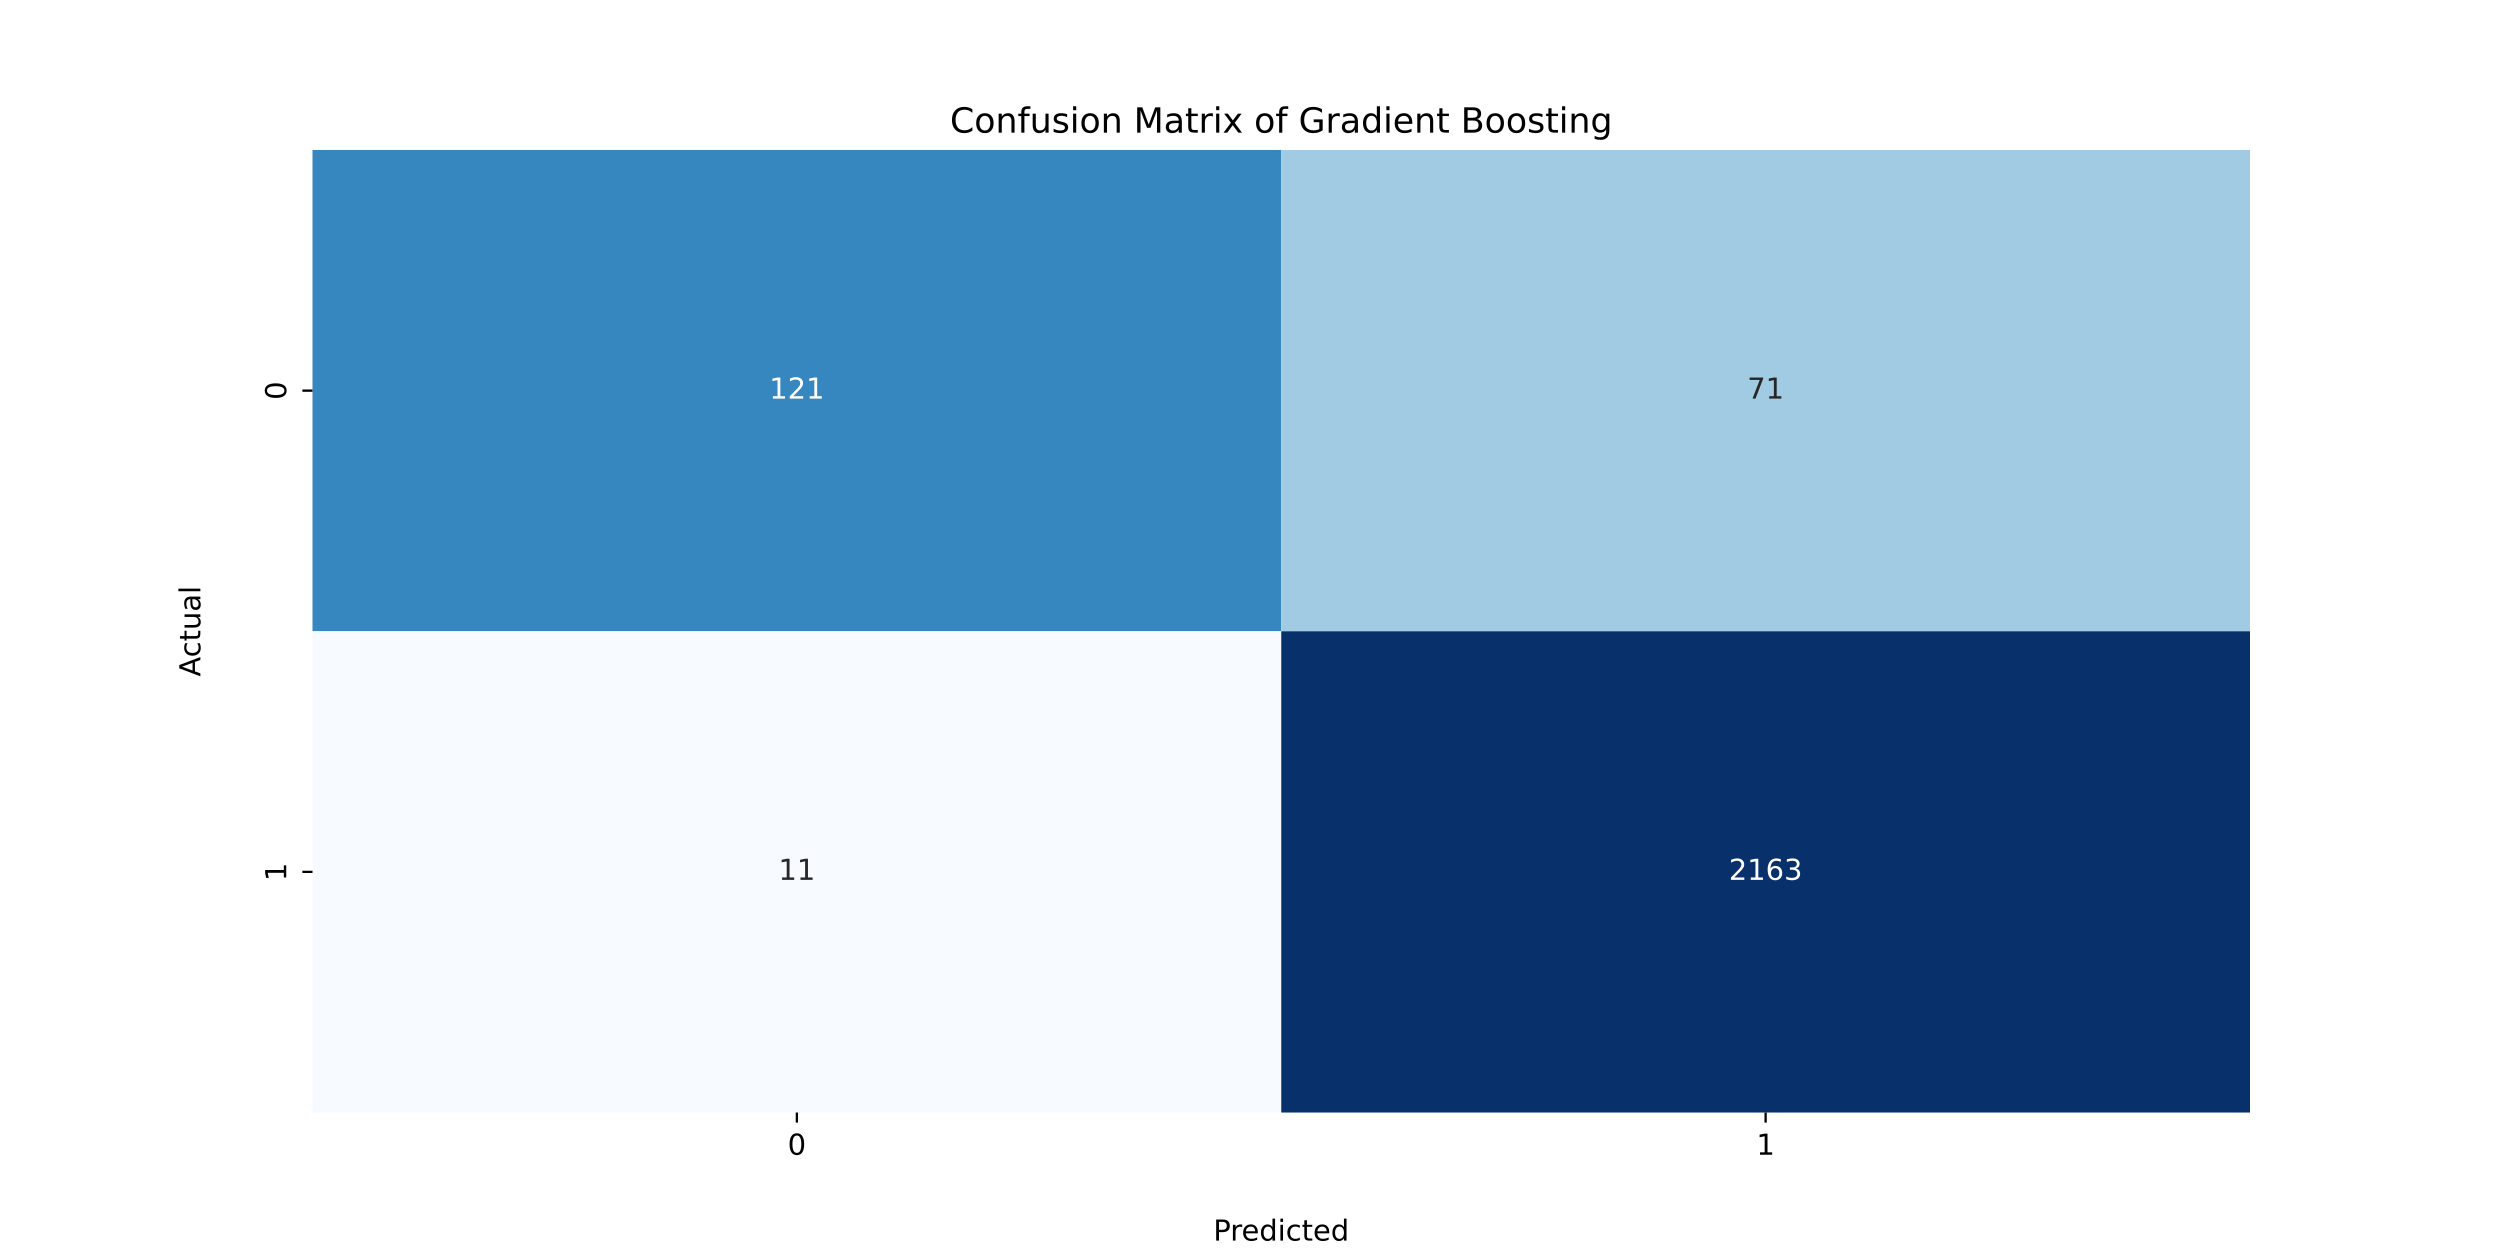
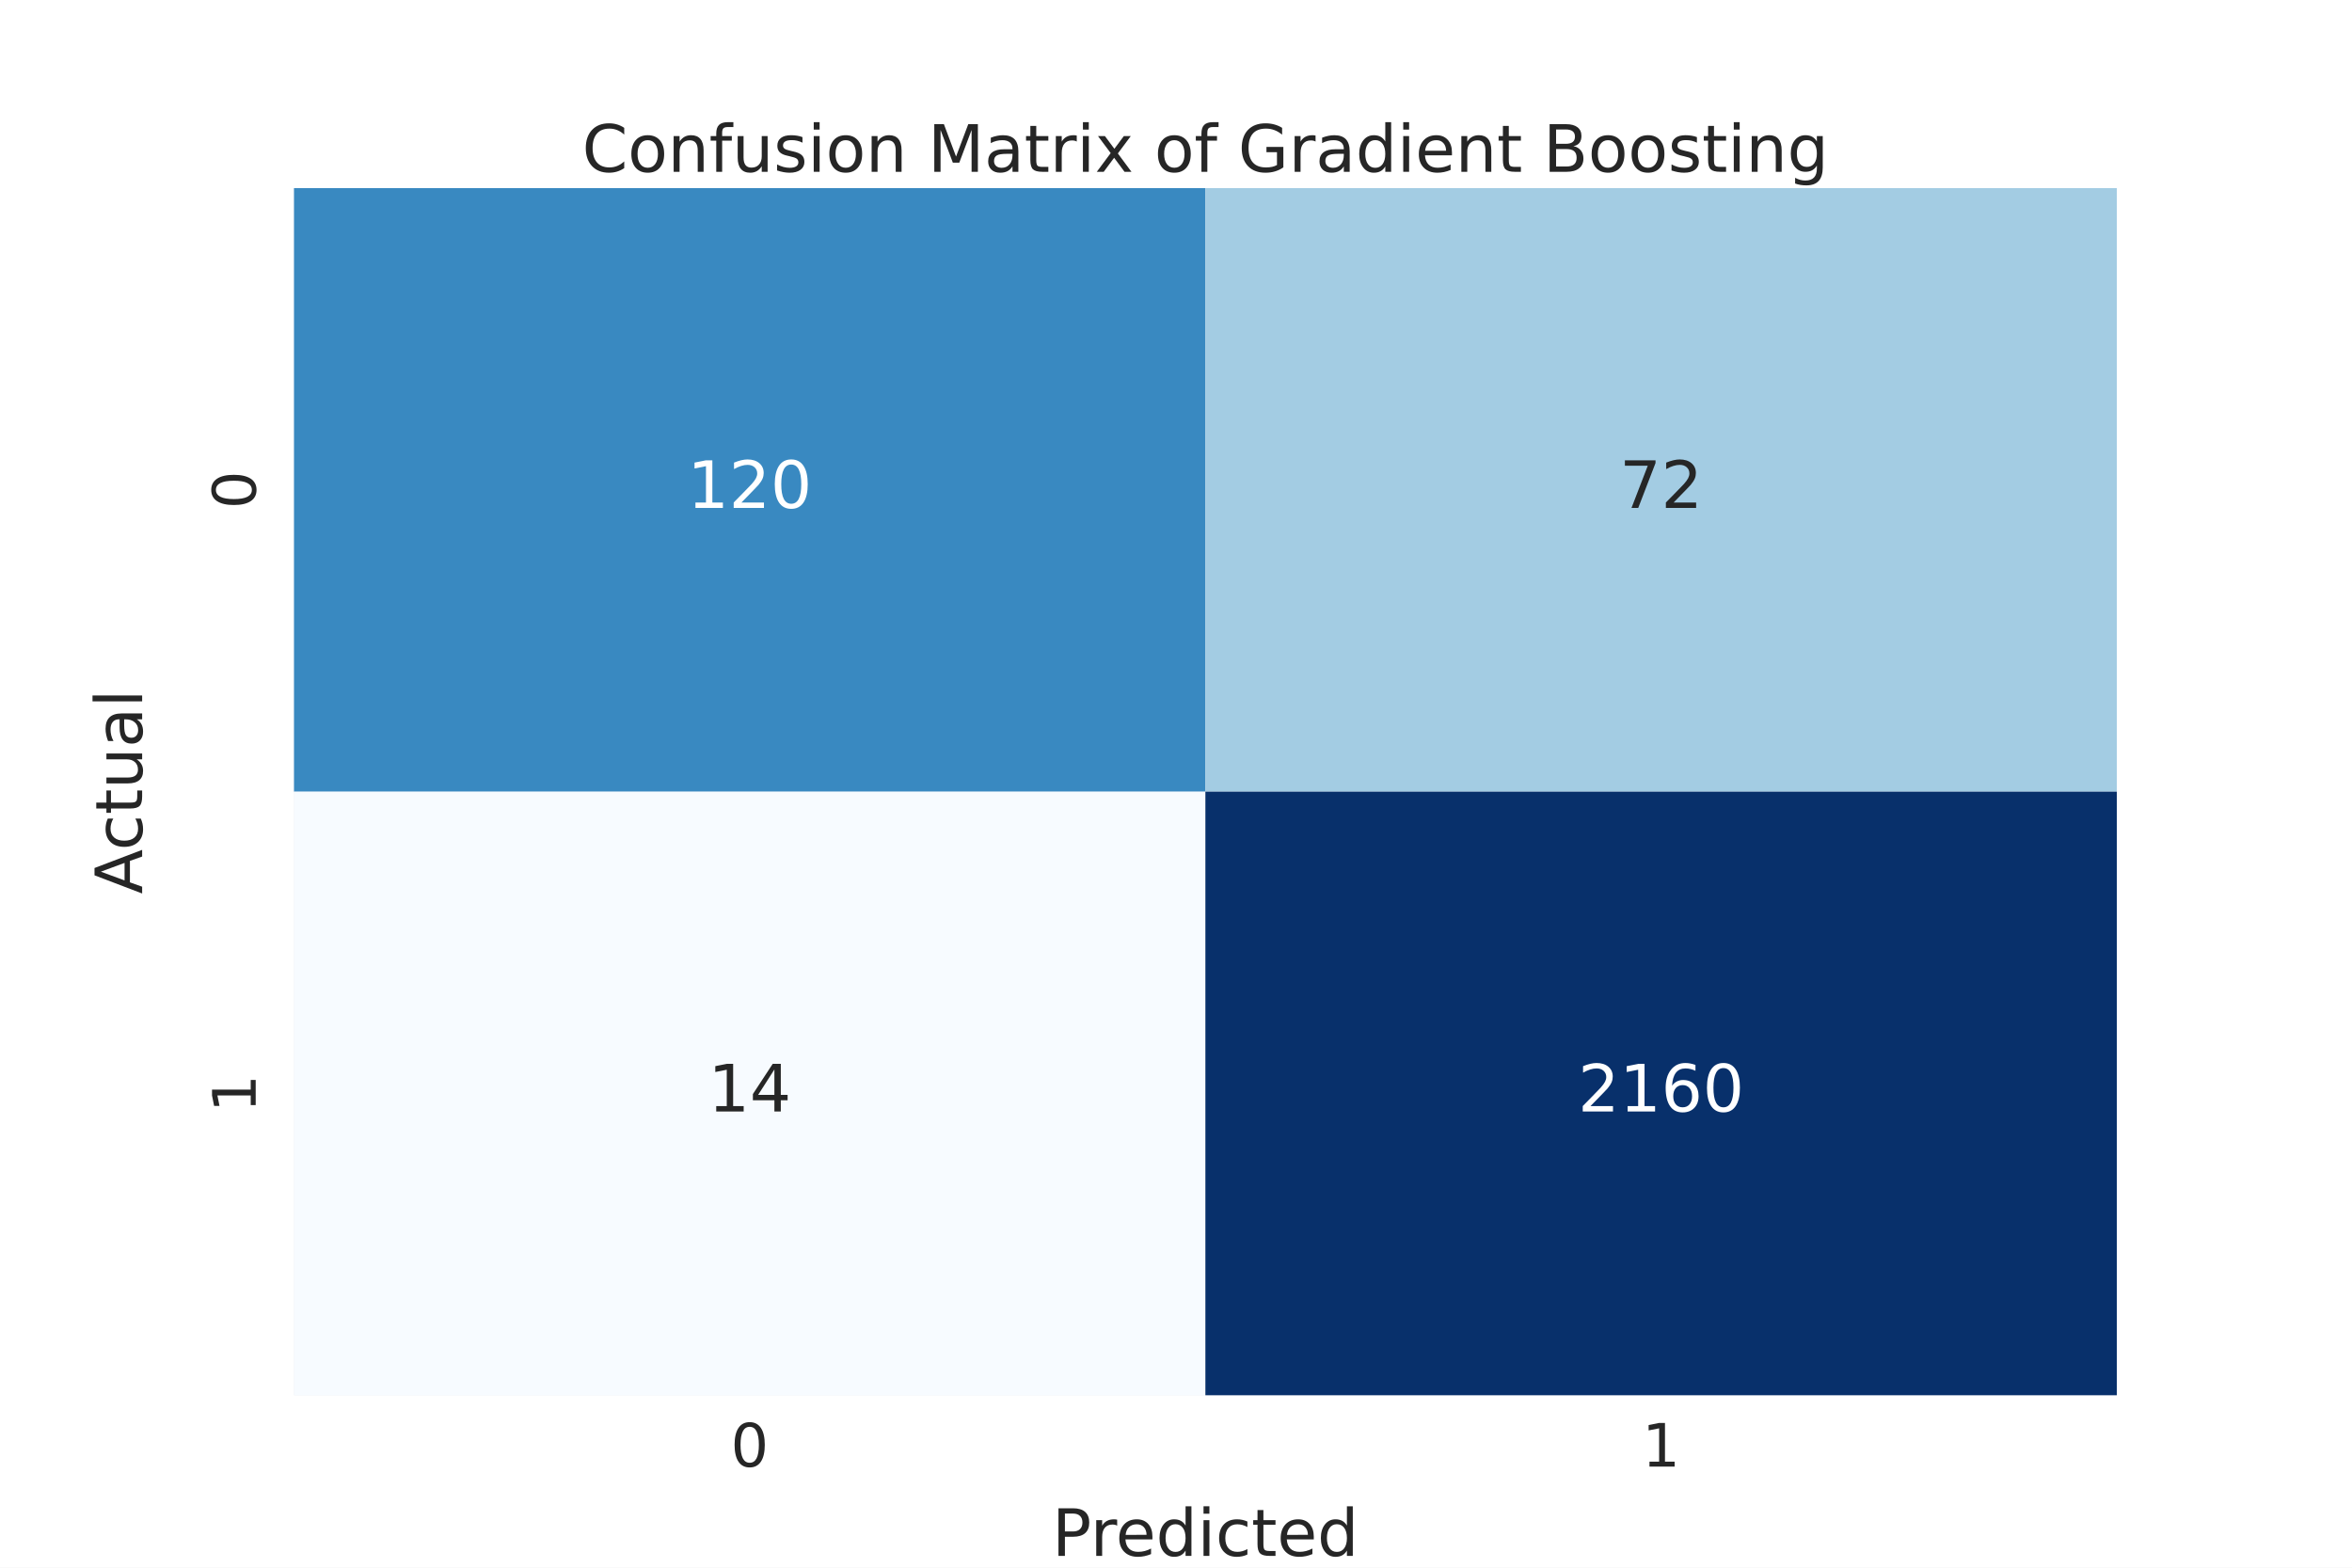
- <svg xmlns="http://www.w3.org/2000/svg" xmlns:xlink="http://www.w3.org/1999/xlink" width="864pt" height="432pt" viewBox="0 0 864 432" version="1.1">
+ <svg xmlns="http://www.w3.org/2000/svg" xmlns:xlink="http://www.w3.org/1999/xlink" width="864pt" height="576pt" viewBox="0 0 864 576" version="1.1">
  <defs>
    <style type="text/css">*{stroke-linejoin: round; stroke-linecap: butt}</style>
  </defs>
  <g id="figure_1">
    <g id="patch_1">
-       <path d="M 0 432  L 864 432  L 864 0  L 0 0  z " style="fill: #ffffff" />
+       <path d="M 0 576  L 864 576  L 864 0  L 0 0  z " style="fill: #ffffff" />
    </g>
    <g id="axes_1">
      <g id="patch_2">
-         <path d="M 108 384.48  L 777.6 384.48  L 777.6 51.84  L 108 51.84  z " style="fill: #ffffff" />
-       </g>
-       <g id="QuadMesh_1">
-         <path d="M 108 51.84  L 442.8 51.84  L 442.8 218.16  L 108 218.16  L 108 51.84  " clip-path="url(#p020ddab6ce)" style="fill: #3686c0" />
-         <path d="M 442.8 51.84  L 777.6 51.84  L 777.6 218.16  L 442.8 218.16  L 442.8 51.84  " clip-path="url(#p020ddab6ce)" style="fill: #a1cbe2" />
-         <path d="M 108 218.16  L 442.8 218.16  L 442.8 384.48  L 108 384.48  L 108 218.16  " clip-path="url(#p020ddab6ce)" style="fill: #f7fbff" />
-         <path d="M 442.8 218.16  L 777.6 218.16  L 777.6 384.48  L 442.8 384.48  L 442.8 218.16  " clip-path="url(#p020ddab6ce)" style="fill: #08306b" />
+         <path d="M 108 512.64  L 777.6 512.64  L 777.6 69.12  L 108 69.12  z " style="fill: #eaeaf2" />
      </g>
      <g id="matplotlib.axis_1">
        <g id="xtick_1">
-           <g id="line2d_1">
-             <defs>
-               <path id="meb5756428e" d="M 0 0  L 0 3.5  " style="stroke: #000000; stroke-width: 0.8" />
-             </defs>
-             <g>
-               <use xlink:href="#meb5756428e" x="275.4" y="384.48" style="stroke: #000000; stroke-width: 0.8" />
-             </g>
-           </g>
          <g id="text_1">
-             <g transform="translate(272.2188 399.0784) scale(0.1 -0.1)">
+             <g style="fill: #262626" transform="translate(268.4013 538.8566) scale(0.22 -0.22)">
              <defs>
                <path id="DejaVuSans-30" d="M 2034 4250  Q 1547 4250 1301 3770  Q 1056 3291 1056 2328  Q 1056 1369 1301 889  Q 1547 409 2034 409  Q 2525 409 2770 889  Q 3016 1369 3016 2328  Q 3016 3291 2770 3770  Q 2525 4250 2034 4250  z M 2034 4750  Q 2819 4750 3233 4129  Q 3647 3509 3647 2328  Q 3647 1150 3233 529  Q 2819 -91 2034 -91  Q 1250 -91 836 529  Q 422 1150 422 2328  Q 422 3509 836 4129  Q 1250 4750 2034 4750  z " transform="scale(0.015625)" />
              </defs>
              <use xlink:href="#DejaVuSans-30" />
            </g>
          </g>
        </g>
        <g id="xtick_2">
-           <g id="line2d_2">
-             <g>
-               <use xlink:href="#meb5756428e" x="610.2" y="384.48" style="stroke: #000000; stroke-width: 0.8" />
-             </g>
-           </g>
          <g id="text_2">
-             <g transform="translate(607.0187 399.0784) scale(0.1 -0.1)">
+             <g style="fill: #262626" transform="translate(603.2012 538.8566) scale(0.22 -0.22)">
              <defs>
                <path id="DejaVuSans-31" d="M 794 531  L 1825 531  L 1825 4091  L 703 3866  L 703 4441  L 1819 4666  L 2450 4666  L 2450 531  L 3481 531  L 3481 0  L 794 0  L 794 531  z " transform="scale(0.015625)" />
              </defs>
              <use xlink:href="#DejaVuSans-31" />
            </g>
          </g>
        </g>
        <g id="text_3">
-           <g transform="translate(419.3297 428.7566) scale(0.1 -0.1)">
+           <g style="fill: #262626" transform="translate(386.4712 571.6681) scale(0.24 -0.24)">
            <defs>
              <path id="DejaVuSans-50" d="M 1259 4147  L 1259 2394  L 2053 2394  Q 2494 2394 2734 2622  Q 2975 2850 2975 3272  Q 2975 3691 2734 3919  Q 2494 4147 2053 4147  L 1259 4147  z M 628 4666  L 2053 4666  Q 2838 4666 3239 4311  Q 3641 3956 3641 3272  Q 3641 2581 3239 2228  Q 2838 1875 2053 1875  L 1259 1875  L 1259 0  L 628 0  L 628 4666  z " transform="scale(0.015625)" />
              <path id="DejaVuSans-72" d="M 2631 2963  Q 2534 3019 2420 3045  Q 2306 3072 2169 3072  Q 1681 3072 1420 2755  Q 1159 2438 1159 1844  L 1159 0  L 581 0  L 581 3500  L 1159 3500  L 1159 2956  Q 1341 3275 1631 3429  Q 1922 3584 2338 3584  Q 2397 3584 2469 3576  Q 2541 3569 2628 3553  L 2631 2963  z " transform="scale(0.015625)" />
              <path id="DejaVuSans-65" d="M 3597 1894  L 3597 1613  L 953 1613  Q 991 1019 1311 708  Q 1631 397 2203 397  Q 2534 397 2845 478  Q 3156 559 3463 722  L 3463 178  Q 3153 47 2828 -22  Q 2503 -91 2169 -91  Q 1331 -91 842 396  Q 353 884 353 1716  Q 353 2575 817 3079  Q 1281 3584 2069 3584  Q 2775 3584 3186 3129  Q 3597 2675 3597 1894  z M 3022 2063  Q 3016 2534 2758 2815  Q 2500 3097 2075 3097  Q 1594 3097 1305 2825  Q 1016 2553 972 2059  L 3022 2063  z " transform="scale(0.015625)" />
              <path id="DejaVuSans-64" d="M 2906 2969  L 2906 4863  L 3481 4863  L 3481 0  L 2906 0  L 2906 525  Q 2725 213 2448 61  Q 2172 -91 1784 -91  Q 1150 -91 751 415  Q 353 922 353 1747  Q 353 2572 751 3078  Q 1150 3584 1784 3584  Q 2172 3584 2448 3432  Q 2725 3281 2906 2969  z M 947 1747  Q 947 1113 1208 752  Q 1469 391 1925 391  Q 2381 391 2643 752  Q 2906 1113 2906 1747  Q 2906 2381 2643 2742  Q 2381 3103 1925 3103  Q 1469 3103 1208 2742  Q 947 2381 947 1747  z " transform="scale(0.015625)" />
              <path id="DejaVuSans-69" d="M 603 3500  L 1178 3500  L 1178 0  L 603 0  L 603 3500  z M 603 4863  L 1178 4863  L 1178 4134  L 603 4134  L 603 4863  z " transform="scale(0.015625)" />
              <path id="DejaVuSans-63" d="M 3122 3366  L 3122 2828  Q 2878 2963 2633 3030  Q 2388 3097 2138 3097  Q 1578 3097 1268 2742  Q 959 2388 959 1747  Q 959 1106 1268 751  Q 1578 397 2138 397  Q 2388 397 2633 464  Q 2878 531 3122 666  L 3122 134  Q 2881 22 2623 -34  Q 2366 -91 2075 -91  Q 1284 -91 818 406  Q 353 903 353 1747  Q 353 2603 823 3093  Q 1294 3584 2113 3584  Q 2378 3584 2631 3529  Q 2884 3475 3122 3366  z " transform="scale(0.015625)" />
              <path id="DejaVuSans-74" d="M 1172 4494  L 1172 3500  L 2356 3500  L 2356 3053  L 1172 3053  L 1172 1153  Q 1172 725 1289 603  Q 1406 481 1766 481  L 2356 481  L 2356 0  L 1766 0  Q 1100 0 847 248  Q 594 497 594 1153  L 594 3053  L 172 3053  L 172 3500  L 594 3500  L 594 4494  L 1172 4494  z " transform="scale(0.015625)" />
            </defs>
            <use xlink:href="#DejaVuSans-50" />
            <use xlink:href="#DejaVuSans-72" x="58.553" />
            <use xlink:href="#DejaVuSans-65" x="97.416" />
            <use xlink:href="#DejaVuSans-64" x="158.939" />
            <use xlink:href="#DejaVuSans-69" x="222.416" />
            <use xlink:href="#DejaVuSans-63" x="250.199" />
            <use xlink:href="#DejaVuSans-74" x="305.18" />
            <use xlink:href="#DejaVuSans-65" x="344.389" />
            <use xlink:href="#DejaVuSans-64" x="405.912" />
          </g>
        </g>
      </g>
      <g id="matplotlib.axis_2">
        <g id="ytick_1">
-           <g id="line2d_3">
-             <defs>
-               <path id="m13fd7df18d" d="M 0 0  L -3.5 0  " style="stroke: #000000; stroke-width: 0.8" />
-             </defs>
-             <g>
-               <use xlink:href="#m13fd7df18d" x="108" y="135" style="stroke: #000000; stroke-width: 0.8" />
-             </g>
-           </g>
          <g id="text_4">
-             <g transform="translate(98.92031 138.1813) rotate(-90) scale(0.1 -0.1)">
+             <g style="fill: #262626" transform="translate(93.92469 186.9988) rotate(-90) scale(0.22 -0.22)">
              <use xlink:href="#DejaVuSans-30" />
            </g>
          </g>
        </g>
        <g id="ytick_2">
-           <g id="line2d_4">
-             <g>
-               <use xlink:href="#m13fd7df18d" x="108" y="301.32" style="stroke: #000000; stroke-width: 0.8" />
-             </g>
-           </g>
          <g id="text_5">
-             <g transform="translate(98.92031 304.5013) rotate(-90) scale(0.1 -0.1)">
+             <g style="fill: #262626" transform="translate(93.92469 408.7588) rotate(-90) scale(0.22 -0.22)">
              <use xlink:href="#DejaVuSans-31" />
            </g>
          </g>
        </g>
        <g id="text_6">
-           <g transform="translate(69.24219 233.8241) rotate(-90) scale(0.1 -0.1)">
+           <g style="fill: #262626" transform="translate(52.21688 328.4737) rotate(-90) scale(0.24 -0.24)">
            <defs>
              <path id="DejaVuSans-41" d="M 2188 4044  L 1331 1722  L 3047 1722  L 2188 4044  z M 1831 4666  L 2547 4666  L 4325 0  L 3669 0  L 3244 1197  L 1141 1197  L 716 0  L 50 0  L 1831 4666  z " transform="scale(0.015625)" />
              <path id="DejaVuSans-75" d="M 544 1381  L 544 3500  L 1119 3500  L 1119 1403  Q 1119 906 1312 657  Q 1506 409 1894 409  Q 2359 409 2629 706  Q 2900 1003 2900 1516  L 2900 3500  L 3475 3500  L 3475 0  L 2900 0  L 2900 538  Q 2691 219 2414 64  Q 2138 -91 1772 -91  Q 1169 -91 856 284  Q 544 659 544 1381  z M 1991 3584  L 1991 3584  z " transform="scale(0.015625)" />
              <path id="DejaVuSans-61" d="M 2194 1759  Q 1497 1759 1228 1600  Q 959 1441 959 1056  Q 959 750 1161 570  Q 1363 391 1709 391  Q 2188 391 2477 730  Q 2766 1069 2766 1631  L 2766 1759  L 2194 1759  z M 3341 1997  L 3341 0  L 2766 0  L 2766 531  Q 2569 213 2275 61  Q 1981 -91 1556 -91  Q 1019 -91 701 211  Q 384 513 384 1019  Q 384 1609 779 1909  Q 1175 2209 1959 2209  L 2766 2209  L 2766 2266  Q 2766 2663 2505 2880  Q 2244 3097 1772 3097  Q 1472 3097 1187 3025  Q 903 2953 641 2809  L 641 3341  Q 956 3463 1253 3523  Q 1550 3584 1831 3584  Q 2591 3584 2966 3190  Q 3341 2797 3341 1997  z " transform="scale(0.015625)" />
              <path id="DejaVuSans-6c" d="M 603 4863  L 1178 4863  L 1178 0  L 603 0  L 603 4863  z " transform="scale(0.015625)" />
            </defs>
            <use xlink:href="#DejaVuSans-41" />
            <use xlink:href="#DejaVuSans-63" x="66.658" />
            <use xlink:href="#DejaVuSans-74" x="121.639" />
            <use xlink:href="#DejaVuSans-75" x="160.848" />
            <use xlink:href="#DejaVuSans-61" x="224.227" />
            <use xlink:href="#DejaVuSans-6c" x="285.506" />
          </g>
        </g>
      </g>
+       <g id="QuadMesh_1">
+         <path d="M 108 69.12  L 442.8 69.12  L 442.8 290.88  L 108 290.88  L 108 69.12  " clip-path="url(#p111755eb76)" style="fill: #3989c1" />
+         <path d="M 442.8 69.12  L 777.6 69.12  L 777.6 290.88  L 442.8 290.88  L 442.8 69.12  " clip-path="url(#p111755eb76)" style="fill: #a3cce3" />
+         <path d="M 108 290.88  L 442.8 290.88  L 442.8 512.64  L 108 512.64  L 108 290.88  " clip-path="url(#p111755eb76)" style="fill: #f7fbff" />
+         <path d="M 442.8 290.88  L 777.6 290.88  L 777.6 512.64  L 442.8 512.64  L 442.8 290.88  " clip-path="url(#p111755eb76)" style="fill: #08306b" />
+       </g>
      <g id="text_7">
-         <g style="fill: #ffffff" transform="translate(265.8562 137.7594) scale(0.1 -0.1)">
+         <g style="fill: #ffffff" transform="translate(252.495 186.6225) scale(0.24 -0.24)">
          <defs>
            <path id="DejaVuSans-32" d="M 1228 531  L 3431 531  L 3431 0  L 469 0  L 469 531  Q 828 903 1448 1529  Q 2069 2156 2228 2338  Q 2531 2678 2651 2914  Q 2772 3150 2772 3378  Q 2772 3750 2511 3984  Q 2250 4219 1831 4219  Q 1534 4219 1204 4116  Q 875 4013 500 3803  L 500 4441  Q 881 4594 1212 4672  Q 1544 4750 1819 4750  Q 2544 4750 2975 4387  Q 3406 4025 3406 3419  Q 3406 3131 3298 2873  Q 3191 2616 2906 2266  Q 2828 2175 2409 1742  Q 1991 1309 1228 531  z " transform="scale(0.015625)" />
          </defs>
          <use xlink:href="#DejaVuSans-31" />
          <use xlink:href="#DejaVuSans-32" x="63.623" />
-           <use xlink:href="#DejaVuSans-31" x="127.246" />
+           <use xlink:href="#DejaVuSans-30" x="127.246" />
        </g>
      </g>
      <g id="text_8">
-         <g style="fill: #262626" transform="translate(603.8375 137.7594) scale(0.1 -0.1)">
+         <g style="fill: #262626" transform="translate(594.93 186.6225) scale(0.24 -0.24)">
          <defs>
            <path id="DejaVuSans-37" d="M 525 4666  L 3525 4666  L 3525 4397  L 1831 0  L 1172 0  L 2766 4134  L 525 4134  L 525 4666  z " transform="scale(0.015625)" />
          </defs>
          <use xlink:href="#DejaVuSans-37" />
-           <use xlink:href="#DejaVuSans-31" x="63.623" />
+           <use xlink:href="#DejaVuSans-32" x="63.623" />
        </g>
      </g>
      <g id="text_9">
-         <g style="fill: #262626" transform="translate(269.0375 304.0794) scale(0.1 -0.1)">
+         <g style="fill: #262626" transform="translate(260.13 408.3825) scale(0.24 -0.24)">
+           <defs>
+             <path id="DejaVuSans-34" d="M 2419 4116  L 825 1625  L 2419 1625  L 2419 4116  z M 2253 4666  L 3047 4666  L 3047 1625  L 3713 1625  L 3713 1100  L 3047 1100  L 3047 0  L 2419 0  L 2419 1100  L 313 1100  L 313 1709  L 2253 4666  z " transform="scale(0.015625)" />
+           </defs>
          <use xlink:href="#DejaVuSans-31" />
-           <use xlink:href="#DejaVuSans-31" x="63.623" />
+           <use xlink:href="#DejaVuSans-34" x="63.623" />
        </g>
      </g>
      <g id="text_10">
-         <g style="fill: #ffffff" transform="translate(597.475 304.0794) scale(0.1 -0.1)">
+         <g style="fill: #ffffff" transform="translate(579.66 408.3825) scale(0.24 -0.24)">
          <defs>
            <path id="DejaVuSans-36" d="M 2113 2584  Q 1688 2584 1439 2293  Q 1191 2003 1191 1497  Q 1191 994 1439 701  Q 1688 409 2113 409  Q 2538 409 2786 701  Q 3034 994 3034 1497  Q 3034 2003 2786 2293  Q 2538 2584 2113 2584  z M 3366 4563  L 3366 3988  Q 3128 4100 2886 4159  Q 2644 4219 2406 4219  Q 1781 4219 1451 3797  Q 1122 3375 1075 2522  Q 1259 2794 1537 2939  Q 1816 3084 2150 3084  Q 2853 3084 3261 2657  Q 3669 2231 3669 1497  Q 3669 778 3244 343  Q 2819 -91 2113 -91  Q 1303 -91 875 529  Q 447 1150 447 2328  Q 447 3434 972 4092  Q 1497 4750 2381 4750  Q 2619 4750 2861 4703  Q 3103 4656 3366 4563  z " transform="scale(0.015625)" />
-             <path id="DejaVuSans-33" d="M 2597 2516  Q 3050 2419 3304 2112  Q 3559 1806 3559 1356  Q 3559 666 3084 287  Q 2609 -91 1734 -91  Q 1441 -91 1130 -33  Q 819 25 488 141  L 488 750  Q 750 597 1062 519  Q 1375 441 1716 441  Q 2309 441 2620 675  Q 2931 909 2931 1356  Q 2931 1769 2642 2001  Q 2353 2234 1838 2234  L 1294 2234  L 1294 2753  L 1863 2753  Q 2328 2753 2575 2939  Q 2822 3125 2822 3475  Q 2822 3834 2567 4026  Q 2313 4219 1838 4219  Q 1578 4219 1281 4162  Q 984 4106 628 3988  L 628 4550  Q 988 4650 1302 4700  Q 1616 4750 1894 4750  Q 2613 4750 3031 4423  Q 3450 4097 3450 3541  Q 3450 3153 3228 2886  Q 3006 2619 2597 2516  z " transform="scale(0.015625)" />
          </defs>
          <use xlink:href="#DejaVuSans-32" />
          <use xlink:href="#DejaVuSans-31" x="63.623" />
          <use xlink:href="#DejaVuSans-36" x="127.246" />
-           <use xlink:href="#DejaVuSans-33" x="190.869" />
+           <use xlink:href="#DejaVuSans-30" x="190.869" />
        </g>
      </g>
      <g id="text_11">
-         <g transform="translate(328.3238 45.84) scale(0.12 -0.12)">
+         <g style="fill: #262626" transform="translate(213.8475 63.12) scale(0.24 -0.24)">
          <defs>
            <path id="DejaVuSans-43" d="M 4122 4306  L 4122 3641  Q 3803 3938 3442 4084  Q 3081 4231 2675 4231  Q 1875 4231 1450 3742  Q 1025 3253 1025 2328  Q 1025 1406 1450 917  Q 1875 428 2675 428  Q 3081 428 3442 575  Q 3803 722 4122 1019  L 4122 359  Q 3791 134 3420 21  Q 3050 -91 2638 -91  Q 1578 -91 968 557  Q 359 1206 359 2328  Q 359 3453 968 4101  Q 1578 4750 2638 4750  Q 3056 4750 3426 4639  Q 3797 4528 4122 4306  z " transform="scale(0.015625)" />
            <path id="DejaVuSans-6f" d="M 1959 3097  Q 1497 3097 1228 2736  Q 959 2375 959 1747  Q 959 1119 1226 758  Q 1494 397 1959 397  Q 2419 397 2687 759  Q 2956 1122 2956 1747  Q 2956 2369 2687 2733  Q 2419 3097 1959 3097  z M 1959 3584  Q 2709 3584 3137 3096  Q 3566 2609 3566 1747  Q 3566 888 3137 398  Q 2709 -91 1959 -91  Q 1206 -91 779 398  Q 353 888 353 1747  Q 353 2609 779 3096  Q 1206 3584 1959 3584  z " transform="scale(0.015625)" />
            <path id="DejaVuSans-6e" d="M 3513 2113  L 3513 0  L 2938 0  L 2938 2094  Q 2938 2591 2744 2837  Q 2550 3084 2163 3084  Q 1697 3084 1428 2787  Q 1159 2491 1159 1978  L 1159 0  L 581 0  L 581 3500  L 1159 3500  L 1159 2956  Q 1366 3272 1645 3428  Q 1925 3584 2291 3584  Q 2894 3584 3203 3211  Q 3513 2838 3513 2113  z " transform="scale(0.015625)" />
            <path id="DejaVuSans-66" d="M 2375 4863  L 2375 4384  L 1825 4384  Q 1516 4384 1395 4259  Q 1275 4134 1275 3809  L 1275 3500  L 2222 3500  L 2222 3053  L 1275 3053  L 1275 0  L 697 0  L 697 3053  L 147 3053  L 147 3500  L 697 3500  L 697 3744  Q 697 4328 969 4595  Q 1241 4863 1831 4863  L 2375 4863  z " transform="scale(0.015625)" />
            <path id="DejaVuSans-73" d="M 2834 3397  L 2834 2853  Q 2591 2978 2328 3040  Q 2066 3103 1784 3103  Q 1356 3103 1142 2972  Q 928 2841 928 2578  Q 928 2378 1081 2264  Q 1234 2150 1697 2047  L 1894 2003  Q 2506 1872 2764 1633  Q 3022 1394 3022 966  Q 3022 478 2636 193  Q 2250 -91 1575 -91  Q 1294 -91 989 -36  Q 684 19 347 128  L 347 722  Q 666 556 975 473  Q 1284 391 1588 391  Q 1994 391 2212 530  Q 2431 669 2431 922  Q 2431 1156 2273 1281  Q 2116 1406 1581 1522  L 1381 1569  Q 847 1681 609 1914  Q 372 2147 372 2553  Q 372 3047 722 3315  Q 1072 3584 1716 3584  Q 2034 3584 2315 3537  Q 2597 3491 2834 3397  z " transform="scale(0.015625)" />
            <path id="DejaVuSans-20" transform="scale(0.015625)" />
            <path id="DejaVuSans-4d" d="M 628 4666  L 1569 4666  L 2759 1491  L 3956 4666  L 4897 4666  L 4897 0  L 4281 0  L 4281 4097  L 3078 897  L 2444 897  L 1241 4097  L 1241 0  L 628 0  L 628 4666  z " transform="scale(0.015625)" />
            <path id="DejaVuSans-78" d="M 3513 3500  L 2247 1797  L 3578 0  L 2900 0  L 1881 1375  L 863 0  L 184 0  L 1544 1831  L 300 3500  L 978 3500  L 1906 2253  L 2834 3500  L 3513 3500  z " transform="scale(0.015625)" />
            <path id="DejaVuSans-47" d="M 3809 666  L 3809 1919  L 2778 1919  L 2778 2438  L 4434 2438  L 4434 434  Q 4069 175 3628 42  Q 3188 -91 2688 -91  Q 1594 -91 976 548  Q 359 1188 359 2328  Q 359 3472 976 4111  Q 1594 4750 2688 4750  Q 3144 4750 3555 4637  Q 3966 4525 4313 4306  L 4313 3634  Q 3963 3931 3569 4081  Q 3175 4231 2741 4231  Q 1884 4231 1454 3753  Q 1025 3275 1025 2328  Q 1025 1384 1454 906  Q 1884 428 2741 428  Q 3075 428 3337 486  Q 3600 544 3809 666  z " transform="scale(0.015625)" />
            <path id="DejaVuSans-42" d="M 1259 2228  L 1259 519  L 2272 519  Q 2781 519 3026 730  Q 3272 941 3272 1375  Q 3272 1813 3026 2020  Q 2781 2228 2272 2228  L 1259 2228  z M 1259 4147  L 1259 2741  L 2194 2741  Q 2656 2741 2882 2914  Q 3109 3088 3109 3444  Q 3109 3797 2882 3972  Q 2656 4147 2194 4147  L 1259 4147  z M 628 4666  L 2241 4666  Q 2963 4666 3353 4366  Q 3744 4066 3744 3513  Q 3744 3084 3544 2831  Q 3344 2578 2956 2516  Q 3422 2416 3680 2098  Q 3938 1781 3938 1306  Q 3938 681 3513 340  Q 3088 0 2303 0  L 628 0  L 628 4666  z " transform="scale(0.015625)" />
            <path id="DejaVuSans-67" d="M 2906 1791  Q 2906 2416 2648 2759  Q 2391 3103 1925 3103  Q 1463 3103 1205 2759  Q 947 2416 947 1791  Q 947 1169 1205 825  Q 1463 481 1925 481  Q 2391 481 2648 825  Q 2906 1169 2906 1791  z M 3481 434  Q 3481 -459 3084 -895  Q 2688 -1331 1869 -1331  Q 1566 -1331 1297 -1286  Q 1028 -1241 775 -1147  L 775 -588  Q 1028 -725 1275 -790  Q 1522 -856 1778 -856  Q 2344 -856 2625 -561  Q 2906 -266 2906 331  L 2906 616  Q 2728 306 2450 153  Q 2172 0 1784 0  Q 1141 0 747 490  Q 353 981 353 1791  Q 353 2603 747 3093  Q 1141 3584 1784 3584  Q 2172 3584 2450 3431  Q 2728 3278 2906 2969  L 2906 3500  L 3481 3500  L 3481 434  z " transform="scale(0.015625)" />
          </defs>
          <use xlink:href="#DejaVuSans-43" />
          <use xlink:href="#DejaVuSans-6f" x="69.824" />
          <use xlink:href="#DejaVuSans-6e" x="131.006" />
          <use xlink:href="#DejaVuSans-66" x="194.385" />
          <use xlink:href="#DejaVuSans-75" x="229.59" />
          <use xlink:href="#DejaVuSans-73" x="292.969" />
          <use xlink:href="#DejaVuSans-69" x="345.068" />
          <use xlink:href="#DejaVuSans-6f" x="372.852" />
          <use xlink:href="#DejaVuSans-6e" x="434.033" />
          <use xlink:href="#DejaVuSans-20" x="497.412" />
          <use xlink:href="#DejaVuSans-4d" x="529.199" />
          <use xlink:href="#DejaVuSans-61" x="615.479" />
          <use xlink:href="#DejaVuSans-74" x="676.758" />
          <use xlink:href="#DejaVuSans-72" x="715.967" />
          <use xlink:href="#DejaVuSans-69" x="757.08" />
          <use xlink:href="#DejaVuSans-78" x="784.863" />
          <use xlink:href="#DejaVuSans-20" x="844.043" />
          <use xlink:href="#DejaVuSans-6f" x="875.83" />
          <use xlink:href="#DejaVuSans-66" x="937.012" />
          <use xlink:href="#DejaVuSans-20" x="972.217" />
          <use xlink:href="#DejaVuSans-47" x="1004.004" />
          <use xlink:href="#DejaVuSans-72" x="1081.494" />
          <use xlink:href="#DejaVuSans-61" x="1122.607" />
          <use xlink:href="#DejaVuSans-64" x="1183.887" />
          <use xlink:href="#DejaVuSans-69" x="1247.363" />
          <use xlink:href="#DejaVuSans-65" x="1275.146" />
          <use xlink:href="#DejaVuSans-6e" x="1336.67" />
          <use xlink:href="#DejaVuSans-74" x="1400.049" />
          <use xlink:href="#DejaVuSans-20" x="1439.258" />
          <use xlink:href="#DejaVuSans-42" x="1471.045" />
          <use xlink:href="#DejaVuSans-6f" x="1539.648" />
          <use xlink:href="#DejaVuSans-6f" x="1600.83" />
          <use xlink:href="#DejaVuSans-73" x="1662.012" />
          <use xlink:href="#DejaVuSans-74" x="1714.111" />
          <use xlink:href="#DejaVuSans-69" x="1753.32" />
          <use xlink:href="#DejaVuSans-6e" x="1781.104" />
          <use xlink:href="#DejaVuSans-67" x="1844.482" />
        </g>
      </g>
    </g>
  </g>
  <defs>
-     <clipPath id="p020ddab6ce">
-       <rect x="108" y="51.84" width="669.6" height="332.64" />
+     <clipPath id="p111755eb76">
+       <rect x="108" y="69.12" width="669.6" height="443.52" />
    </clipPath>
  </defs>
</svg>
